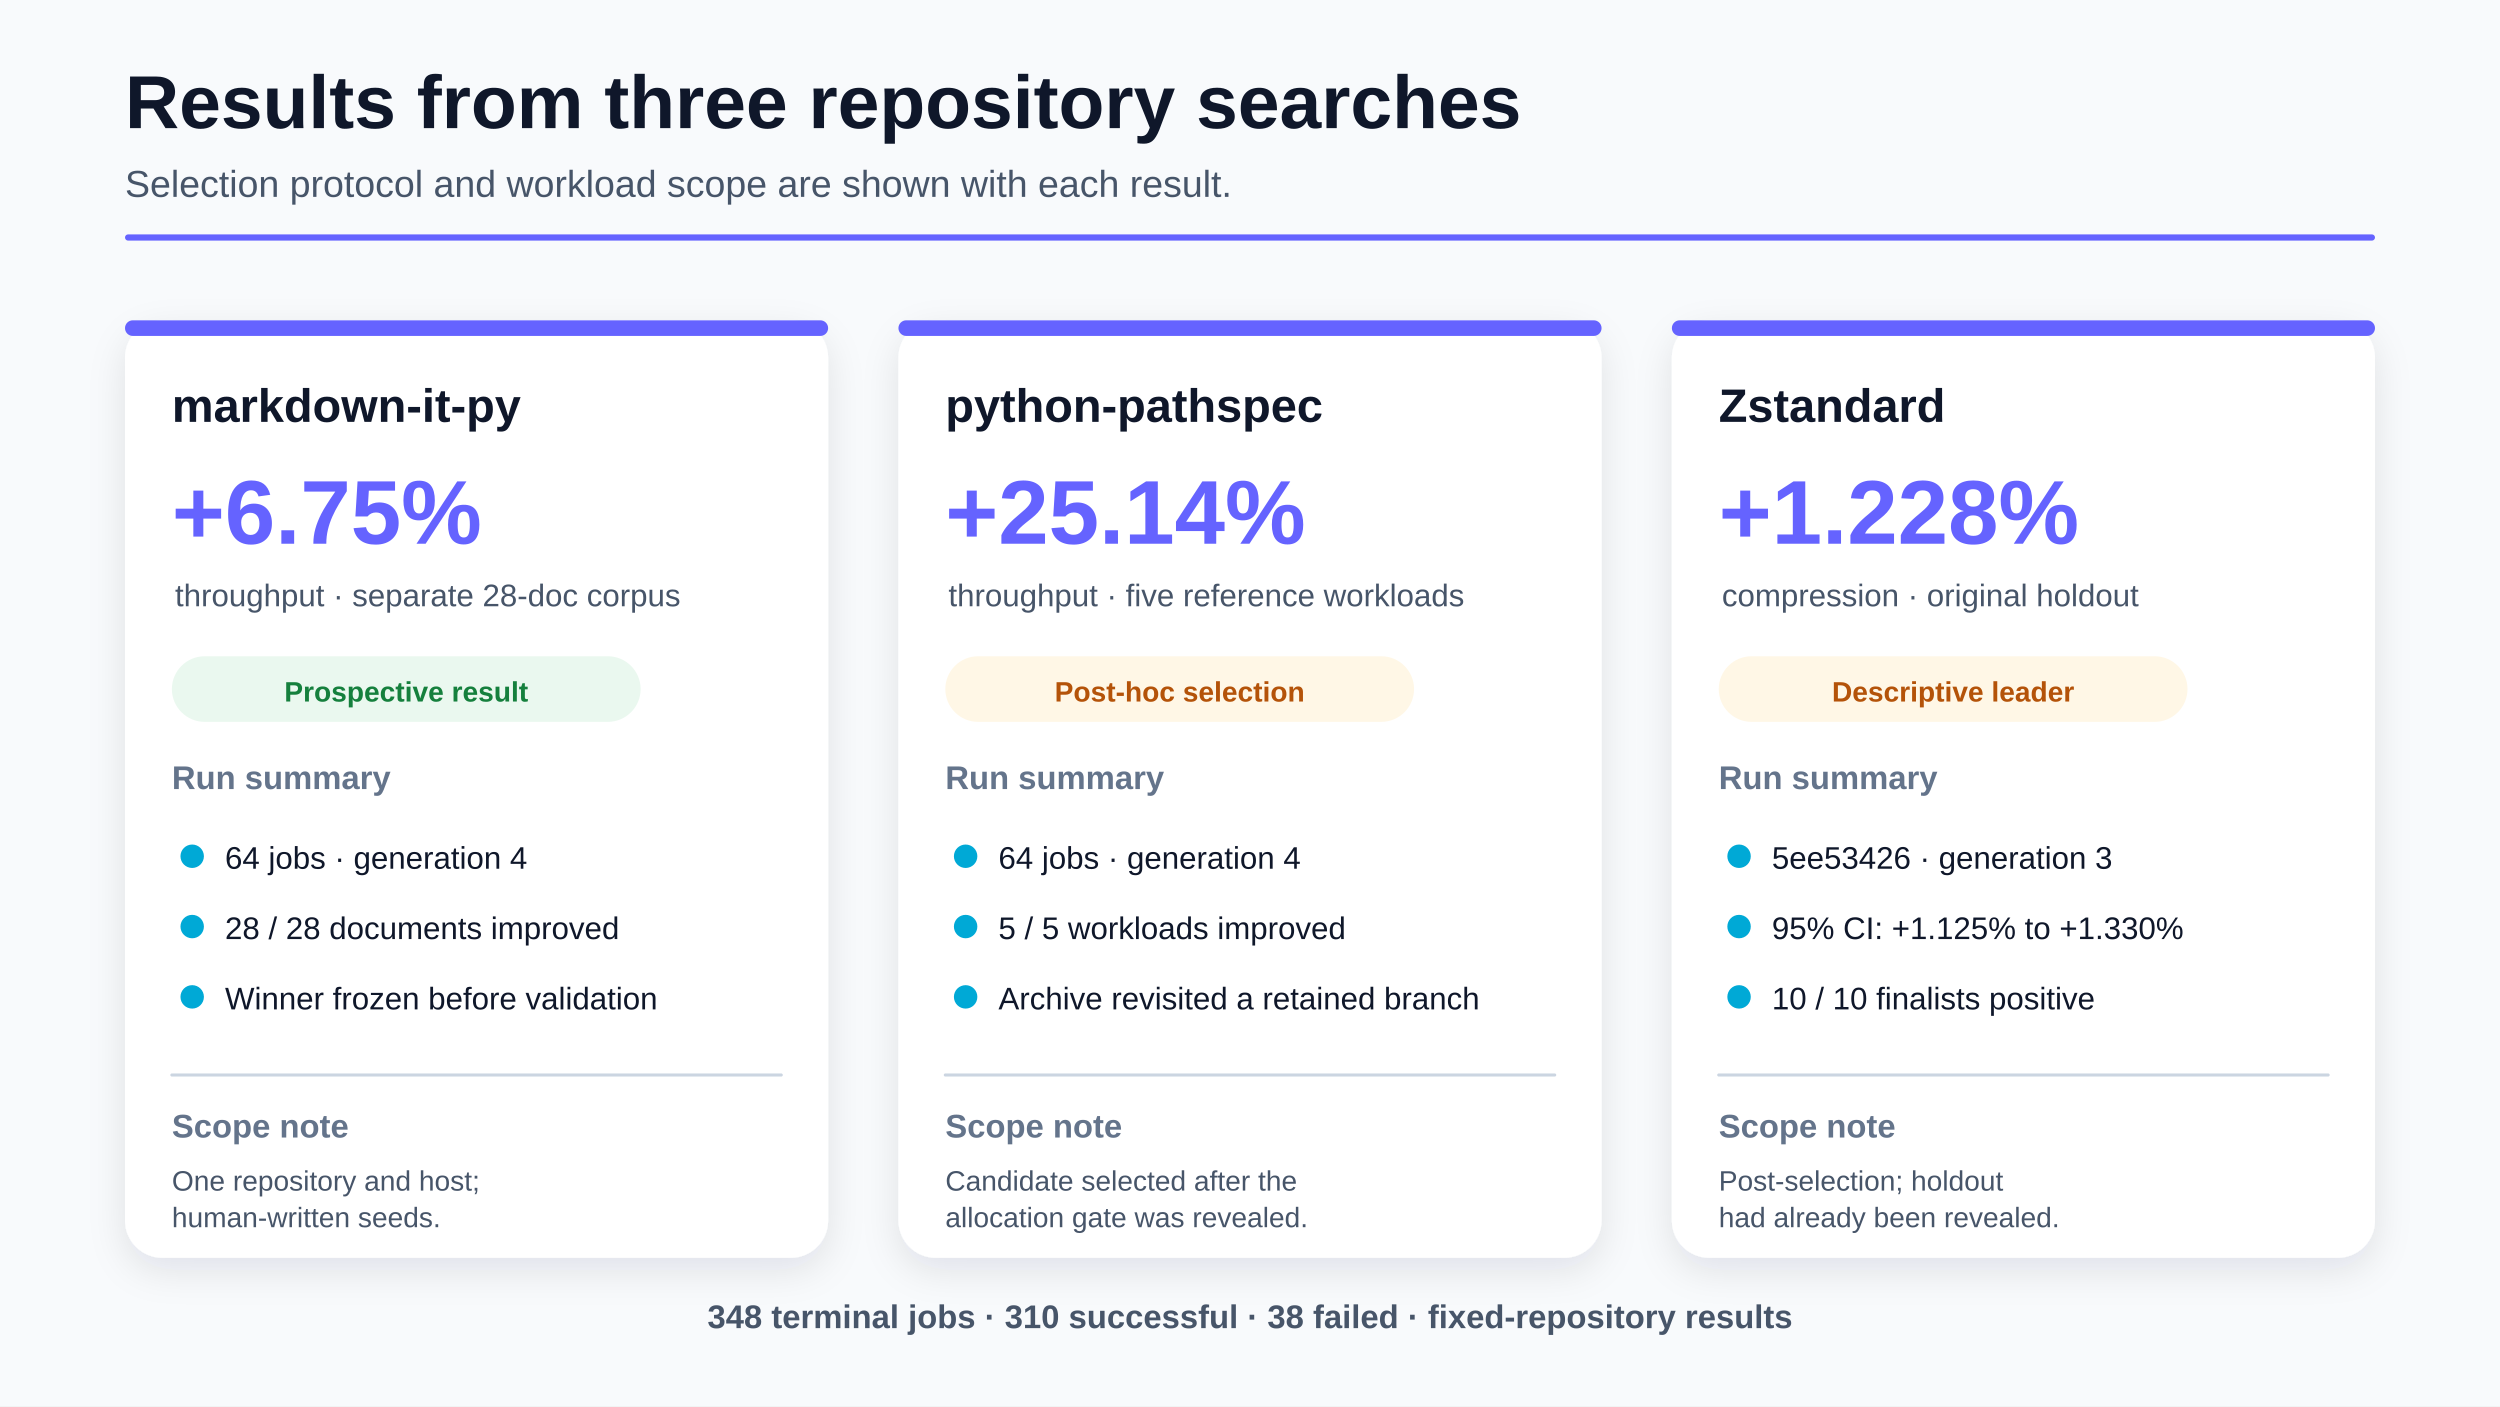
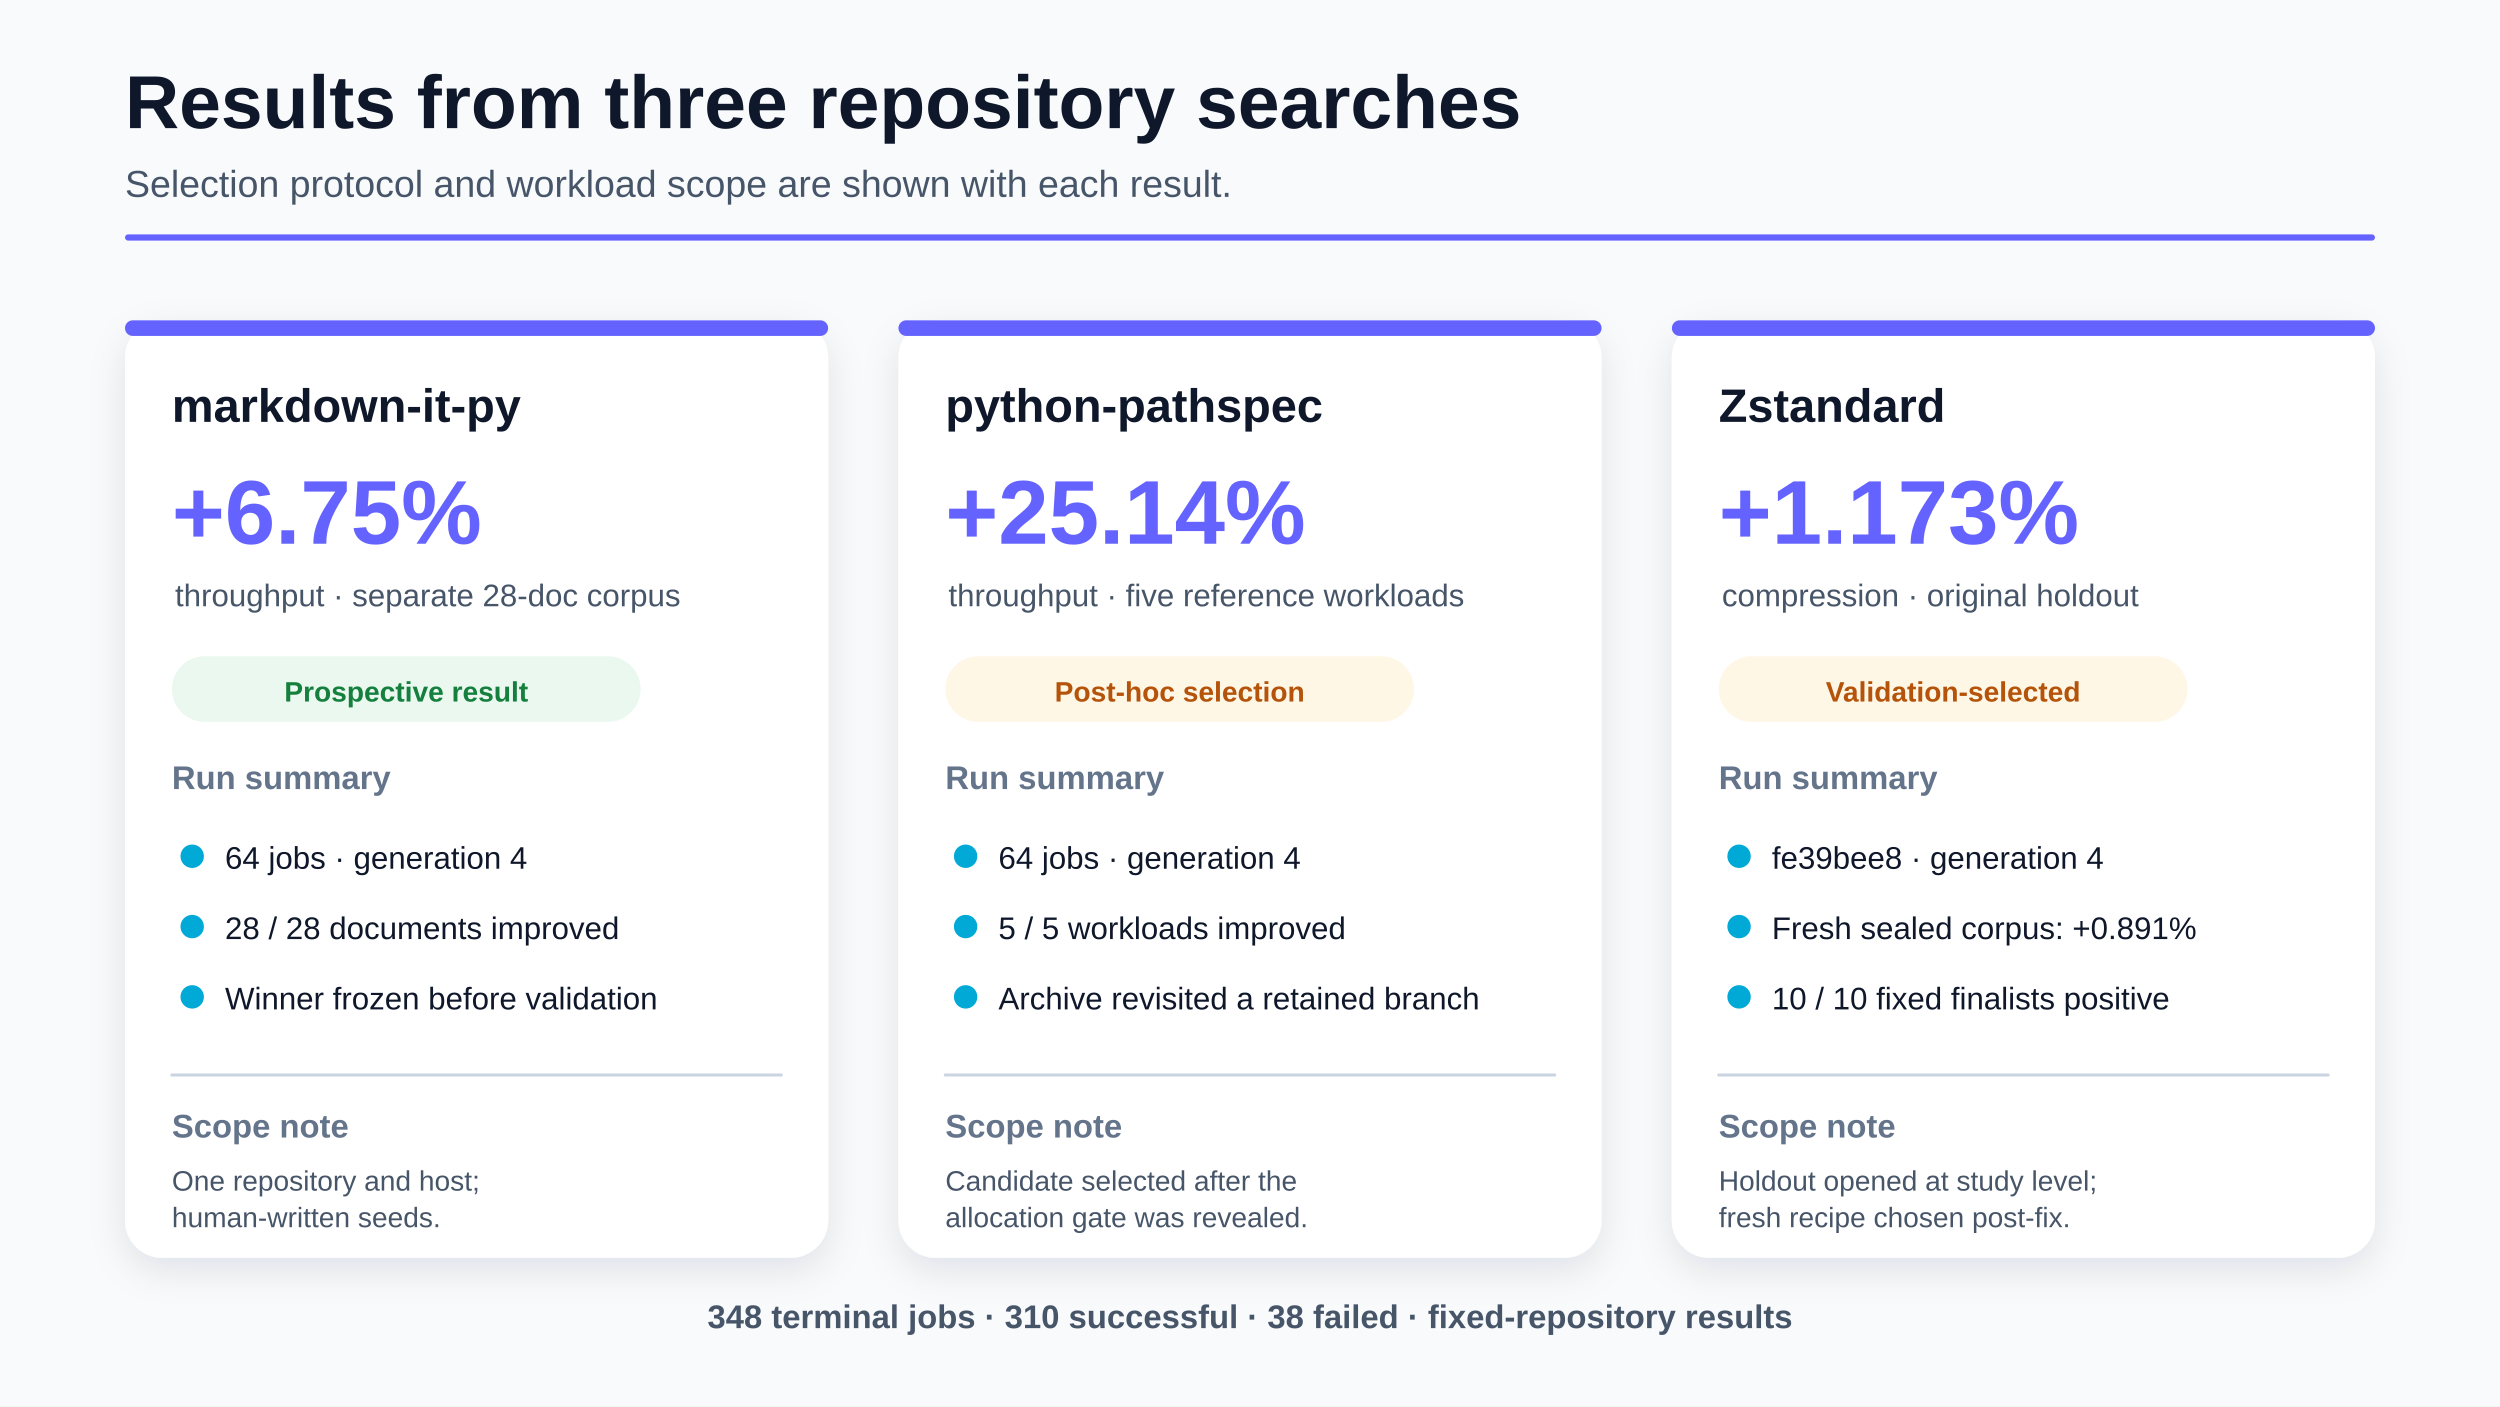
<svg xmlns="http://www.w3.org/2000/svg" width="1600" height="900" viewBox="0 0 1600 900">
  <defs>
    <filter id="shadow" x="-20%" y="-20%" width="140%" height="140%">
      <feDropShadow dx="0" dy="8" stdDeviation="12" flood-color="#0F172A" flood-opacity="0.10" />
    </filter>
    <marker id="arrow" markerWidth="10" markerHeight="10" refX="8" refY="3" orient="auto" markerUnits="strokeWidth">
      <path d="M0,0 L0,6 L9,3 z" fill="#6563FF" />
    </marker>
  </defs>
  <rect width="1600" height="900" fill="#F8FAFC" />
  <text x="80" y="82.0" fill="#0F172A" font-family="Arial, Helvetica, sans-serif" font-size="48" font-weight="700" text-anchor="start">Results from three repository searches</text>
  <text x="80" y="126.0" fill="#475569" font-family="Arial, Helvetica, sans-serif" font-size="24" font-weight="400" text-anchor="start">Selection protocol and workload scope are shown with each result.</text>
  <rect x="80" y="150" width="1440" height="4" rx="2" fill="#6563FF" stroke="none" stroke-width="2" />
  <rect x="80" y="205" width="450" height="600" rx="24" fill="#FFFFFF" stroke="none" stroke-width="2" filter="url(#shadow)" />
  <rect x="80" y="205" width="450" height="10" rx="5" fill="#6563FF" stroke="none" stroke-width="2" />
  <text x="110" y="270.0" fill="#0F172A" font-family="Arial, Helvetica, sans-serif" font-size="30" font-weight="700" text-anchor="start">markdown-it-py</text>
  <text x="110" y="348.0" fill="#6563FF" font-family="Arial, Helvetica, sans-serif" font-size="58" font-weight="700" text-anchor="start">+6.75%</text>
  <text x="112" y="388.0" fill="#475569" font-family="Arial, Helvetica, sans-serif" font-size="20" font-weight="400" text-anchor="start">throughput · separate 28-doc corpus</text>
  <rect x="110" y="420" width="300" height="42" rx="21" fill="#EAF8EF" stroke="none" stroke-width="2" />
  <text x="260.0" y="449.0" fill="#15803D" font-family="Arial, Helvetica, sans-serif" font-size="18" font-weight="700" text-anchor="middle">Prospective result</text>
  <text x="110" y="505.0" fill="#64748B" font-family="Arial, Helvetica, sans-serif" font-size="21" font-weight="700" text-anchor="start">Run summary</text>
  <circle cx="123" cy="548" r="7" fill="#00A9D6" stroke="#00A9D6" stroke-width="1" />
  <text x="144" y="556.0" fill="#0F172A" font-family="Arial, Helvetica, sans-serif" font-size="20" font-weight="400" text-anchor="start">64 jobs · generation 4</text>
  <circle cx="123" cy="593" r="7" fill="#00A9D6" stroke="#00A9D6" stroke-width="1" />
  <text x="144" y="601.0" fill="#0F172A" font-family="Arial, Helvetica, sans-serif" font-size="20" font-weight="400" text-anchor="start">28 / 28 documents improved</text>
  <circle cx="123" cy="638" r="7" fill="#00A9D6" stroke="#00A9D6" stroke-width="1" />
  <text x="144" y="646.0" fill="#0F172A" font-family="Arial, Helvetica, sans-serif" font-size="20" font-weight="400" text-anchor="start">Winner frozen before validation</text>
  <line x1="110" y1="688" x2="500" y2="688" stroke="#CBD5E1" stroke-width="2" stroke-linecap="round" />
  <text x="110" y="728.0" fill="#64748B" font-family="Arial, Helvetica, sans-serif" font-size="21" font-weight="700" text-anchor="start">Scope note</text>
  <text x="110" y="762.0" fill="#475569" font-family="Arial, Helvetica, sans-serif" font-size="18" font-weight="400" text-anchor="start">One repository and host;</text>
  <text x="110" y="785.4" fill="#475569" font-family="Arial, Helvetica, sans-serif" font-size="18" font-weight="400" text-anchor="start">human-written seeds.</text>
  <rect x="575" y="205" width="450" height="600" rx="24" fill="#FFFFFF" stroke="none" stroke-width="2" filter="url(#shadow)" />
  <rect x="575" y="205" width="450" height="10" rx="5" fill="#6563FF" stroke="none" stroke-width="2" />
  <text x="605" y="270.0" fill="#0F172A" font-family="Arial, Helvetica, sans-serif" font-size="30" font-weight="700" text-anchor="start">python-pathspec</text>
  <text x="605" y="348.0" fill="#6563FF" font-family="Arial, Helvetica, sans-serif" font-size="58" font-weight="700" text-anchor="start">+25.14%</text>
  <text x="607" y="388.0" fill="#475569" font-family="Arial, Helvetica, sans-serif" font-size="20" font-weight="400" text-anchor="start">throughput · five reference workloads</text>
  <rect x="605" y="420" width="300" height="42" rx="21" fill="#FFF7E6" stroke="none" stroke-width="2" />
  <text x="755.0" y="449.0" fill="#B45309" font-family="Arial, Helvetica, sans-serif" font-size="18" font-weight="700" text-anchor="middle">Post-hoc selection</text>
  <text x="605" y="505.0" fill="#64748B" font-family="Arial, Helvetica, sans-serif" font-size="21" font-weight="700" text-anchor="start">Run summary</text>
  <circle cx="618" cy="548" r="7" fill="#00A9D6" stroke="#00A9D6" stroke-width="1" />
  <text x="639" y="556.0" fill="#0F172A" font-family="Arial, Helvetica, sans-serif" font-size="20" font-weight="400" text-anchor="start">64 jobs · generation 4</text>
  <circle cx="618" cy="593" r="7" fill="#00A9D6" stroke="#00A9D6" stroke-width="1" />
  <text x="639" y="601.0" fill="#0F172A" font-family="Arial, Helvetica, sans-serif" font-size="20" font-weight="400" text-anchor="start">5 / 5 workloads improved</text>
  <circle cx="618" cy="638" r="7" fill="#00A9D6" stroke="#00A9D6" stroke-width="1" />
  <text x="639" y="646.0" fill="#0F172A" font-family="Arial, Helvetica, sans-serif" font-size="20" font-weight="400" text-anchor="start">Archive revisited a retained branch</text>
  <line x1="605" y1="688" x2="995" y2="688" stroke="#CBD5E1" stroke-width="2" stroke-linecap="round" />
  <text x="605" y="728.0" fill="#64748B" font-family="Arial, Helvetica, sans-serif" font-size="21" font-weight="700" text-anchor="start">Scope note</text>
  <text x="605" y="762.0" fill="#475569" font-family="Arial, Helvetica, sans-serif" font-size="18" font-weight="400" text-anchor="start">Candidate selected after the</text>
  <text x="605" y="785.4" fill="#475569" font-family="Arial, Helvetica, sans-serif" font-size="18" font-weight="400" text-anchor="start">allocation gate was revealed.</text>
  <rect x="1070" y="205" width="450" height="600" rx="24" fill="#FFFFFF" stroke="none" stroke-width="2" filter="url(#shadow)" />
  <rect x="1070" y="205" width="450" height="10" rx="5" fill="#6563FF" stroke="none" stroke-width="2" />
  <text x="1100" y="270.0" fill="#0F172A" font-family="Arial, Helvetica, sans-serif" font-size="30" font-weight="700" text-anchor="start">Zstandard</text>
-   <text x="1100" y="348.0" fill="#6563FF" font-family="Arial, Helvetica, sans-serif" font-size="58" font-weight="700" text-anchor="start">+1.228%</text>
+   <text x="1100" y="348.0" fill="#6563FF" font-family="Arial, Helvetica, sans-serif" font-size="58" font-weight="700" text-anchor="start">+1.173%</text>
  <text x="1102" y="388.0" fill="#475569" font-family="Arial, Helvetica, sans-serif" font-size="20" font-weight="400" text-anchor="start">compression · original holdout</text>
  <rect x="1100" y="420" width="300" height="42" rx="21" fill="#FFF7E6" stroke="none" stroke-width="2" />
-   <text x="1250.0" y="449.0" fill="#B45309" font-family="Arial, Helvetica, sans-serif" font-size="18" font-weight="700" text-anchor="middle">Descriptive leader</text>
+   <text x="1250.0" y="449.0" fill="#B45309" font-family="Arial, Helvetica, sans-serif" font-size="18" font-weight="700" text-anchor="middle">Validation-selected</text>
  <text x="1100" y="505.0" fill="#64748B" font-family="Arial, Helvetica, sans-serif" font-size="21" font-weight="700" text-anchor="start">Run summary</text>
  <circle cx="1113" cy="548" r="7" fill="#00A9D6" stroke="#00A9D6" stroke-width="1" />
-   <text x="1134" y="556.0" fill="#0F172A" font-family="Arial, Helvetica, sans-serif" font-size="20" font-weight="400" text-anchor="start">5ee53426 · generation 3</text>
+   <text x="1134" y="556.0" fill="#0F172A" font-family="Arial, Helvetica, sans-serif" font-size="20" font-weight="400" text-anchor="start">fe39bee8 · generation 4</text>
  <circle cx="1113" cy="593" r="7" fill="#00A9D6" stroke="#00A9D6" stroke-width="1" />
-   <text x="1134" y="601.0" fill="#0F172A" font-family="Arial, Helvetica, sans-serif" font-size="20" font-weight="400" text-anchor="start">95% CI: +1.125% to +1.330%</text>
+   <text x="1134" y="601.0" fill="#0F172A" font-family="Arial, Helvetica, sans-serif" font-size="20" font-weight="400" text-anchor="start">Fresh sealed corpus: +0.891%</text>
  <circle cx="1113" cy="638" r="7" fill="#00A9D6" stroke="#00A9D6" stroke-width="1" />
-   <text x="1134" y="646.0" fill="#0F172A" font-family="Arial, Helvetica, sans-serif" font-size="20" font-weight="400" text-anchor="start">10 / 10 finalists positive</text>
+   <text x="1134" y="646.0" fill="#0F172A" font-family="Arial, Helvetica, sans-serif" font-size="20" font-weight="400" text-anchor="start">10 / 10 fixed finalists positive</text>
  <line x1="1100" y1="688" x2="1490" y2="688" stroke="#CBD5E1" stroke-width="2" stroke-linecap="round" />
  <text x="1100" y="728.0" fill="#64748B" font-family="Arial, Helvetica, sans-serif" font-size="21" font-weight="700" text-anchor="start">Scope note</text>
-   <text x="1100" y="762.0" fill="#475569" font-family="Arial, Helvetica, sans-serif" font-size="18" font-weight="400" text-anchor="start">Post-selection; holdout</text>
-   <text x="1100" y="785.4" fill="#475569" font-family="Arial, Helvetica, sans-serif" font-size="18" font-weight="400" text-anchor="start">had already been revealed.</text>
+   <text x="1100" y="762.0" fill="#475569" font-family="Arial, Helvetica, sans-serif" font-size="18" font-weight="400" text-anchor="start">Holdout opened at study level;</text>
+   <text x="1100" y="785.4" fill="#475569" font-family="Arial, Helvetica, sans-serif" font-size="18" font-weight="400" text-anchor="start">fresh recipe chosen post-fix.</text>
  <text x="800" y="850.0" fill="#475569" font-family="Arial, Helvetica, sans-serif" font-size="21" font-weight="700" text-anchor="middle">348 terminal jobs · 310 successful · 38 failed · fixed-repository results</text>
</svg>
